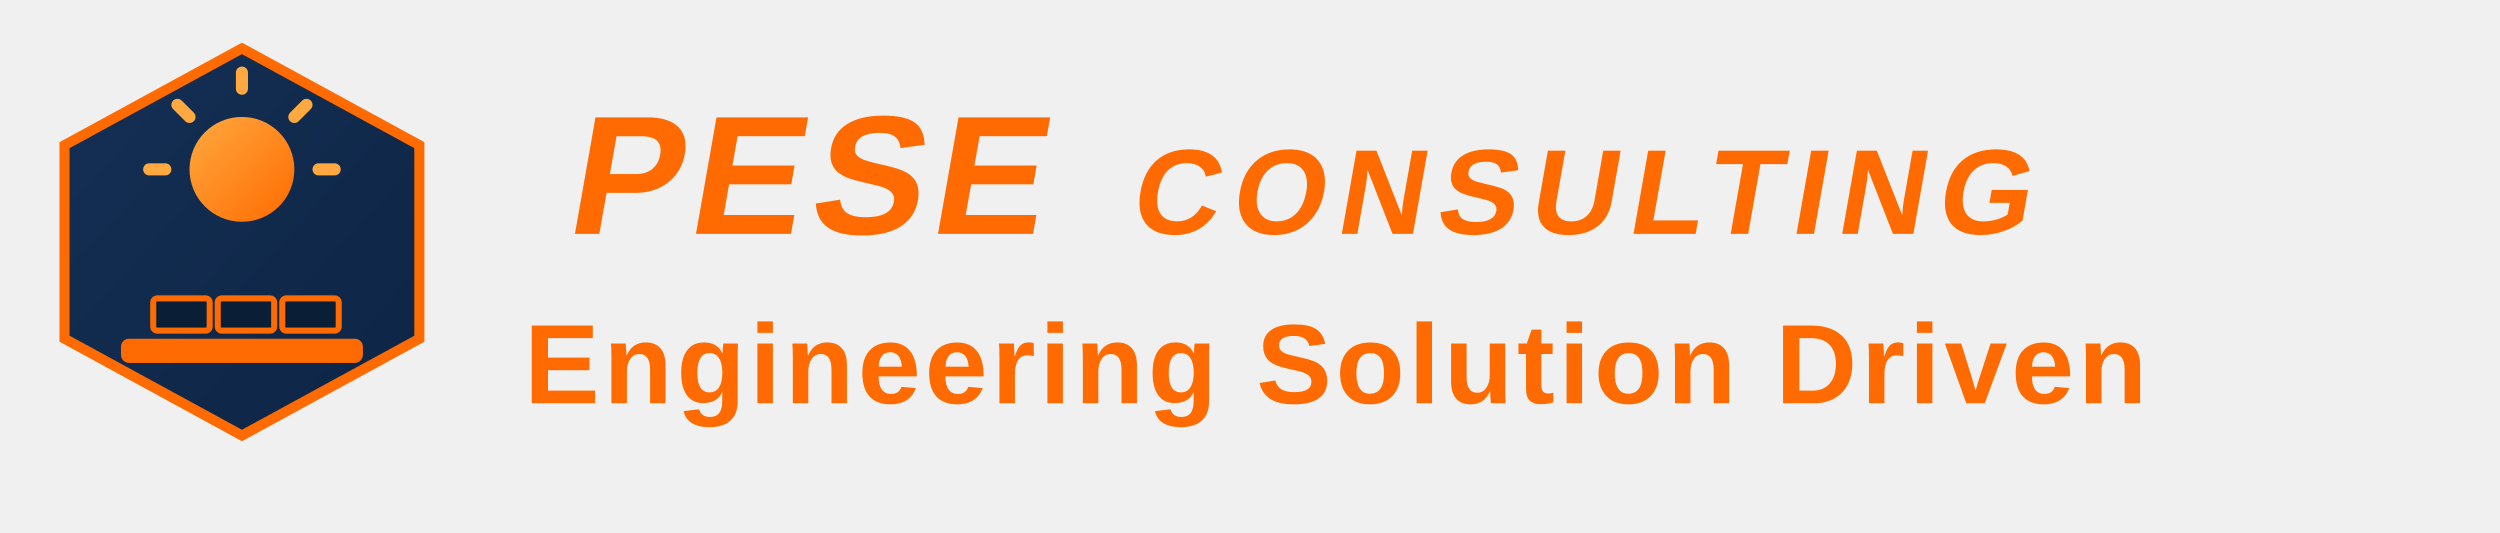
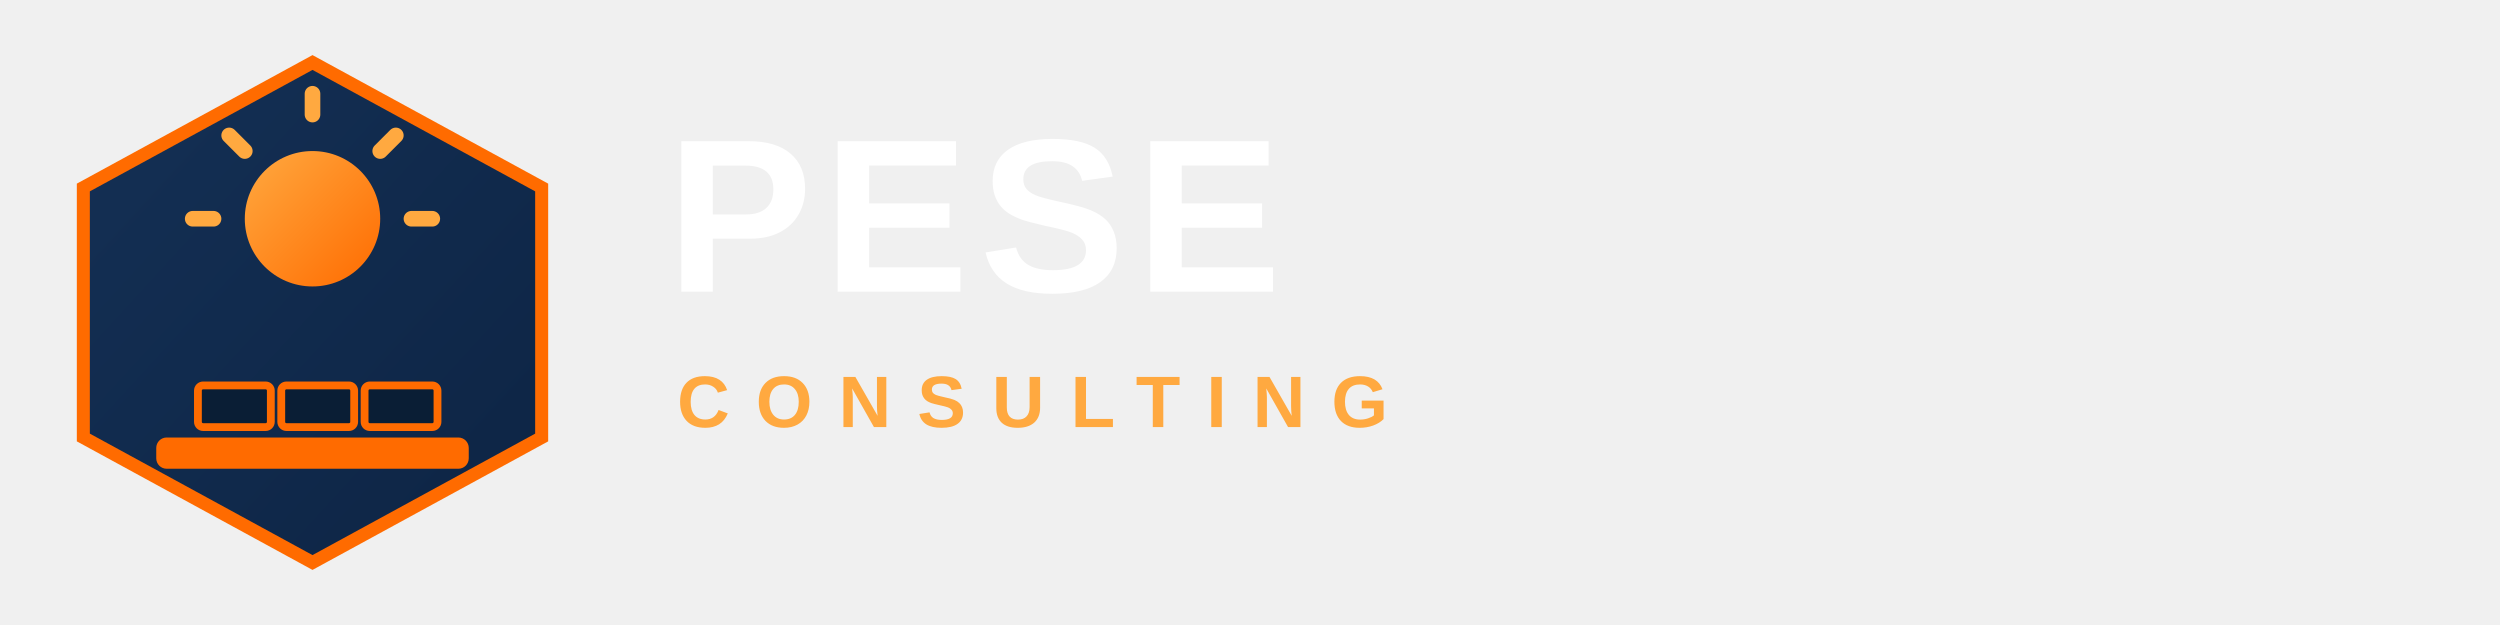
- <svg xmlns="http://www.w3.org/2000/svg" viewBox="0 0 620 132" width="620" height="132">
+ <svg xmlns="http://www.w3.org/2000/svg" viewBox="0 0 480 120" width="480" height="120">
  <defs>
    <linearGradient id="hexGradL" x1="0%" y1="0%" x2="100%" y2="100%">
      <stop offset="0%" stop-color="#143055" />
      <stop offset="100%" stop-color="#0d2444" />
    </linearGradient>
    <linearGradient id="sunGradL" x1="0%" y1="0%" x2="100%" y2="100%">
      <stop offset="0%" stop-color="#ffa940" />
      <stop offset="100%" stop-color="#ff6b00" />
    </linearGradient>
  </defs>
  <g transform="translate(8,8)">
    <path d="M52,4 L96,28 L96,76 L52,100 L8,76 L8,28 Z" fill="url(#hexGradL)" stroke="#ff6b00" stroke-width="2.5" />
    <g transform="translate(52,40)">
      <circle cx="0" cy="-6" r="13" fill="url(#sunGradL)" />
      <g stroke="#ffa940" stroke-width="3" stroke-linecap="round">
        <line x1="0" y1="-26" x2="0" y2="-30" />
        <line x1="-13" y1="-19" x2="-16" y2="-22" />
        <line x1="13" y1="-19" x2="16" y2="-22" />
        <line x1="-19" y1="-6" x2="-23" y2="-6" />
        <line x1="19" y1="-6" x2="23" y2="-6" />
      </g>
    </g>
    <g transform="translate(52,76)">
      <rect x="-30" y="0" width="60" height="6" rx="2" fill="#ff6b00" />
      <rect x="-22" y="-10" width="14" height="8" rx="1" fill="#0a1e35" stroke="#ff6b00" stroke-width="1.5" />
      <rect x="-6" y="-10" width="14" height="8" rx="1" fill="#0a1e35" stroke="#ff6b00" stroke-width="1.5" />
      <rect x="10" y="-10" width="14" height="8" rx="1" fill="#0a1e35" stroke="#ff6b00" stroke-width="1.5" />
    </g>
  </g>
-   <text x="150" y="58" font-family="'Segoe UI','Helvetica Neue',Arial,sans-serif" font-size="42" font-weight="900" fill="#ff6b00" letter-spacing="2" transform="skewX(-10)">PESE</text>
-   <text x="290" y="58" font-family="'Segoe UI','Helvetica Neue',Arial,sans-serif" font-size="30" font-weight="700" fill="#ff6b00" letter-spacing="3" transform="skewX(-10)">CONSULTING</text>
-   <text x="130" y="100" font-family="'Segoe UI','Helvetica Neue',Arial,sans-serif" font-size="28" font-weight="600" fill="#ff6b00" letter-spacing="1">Engineering Solution Driven</text>
+   <text x="128" y="56" font-family="'Segoe UI','Helvetica Neue',Arial,sans-serif" font-size="42" font-weight="900" fill="#ffffff" letter-spacing="2">PESE</text>
+   <text x="130" y="82" font-family="'Segoe UI','Helvetica Neue',Arial,sans-serif" font-size="14" font-weight="600" fill="#ffa940" letter-spacing="5">CONSULTING</text>
</svg>
